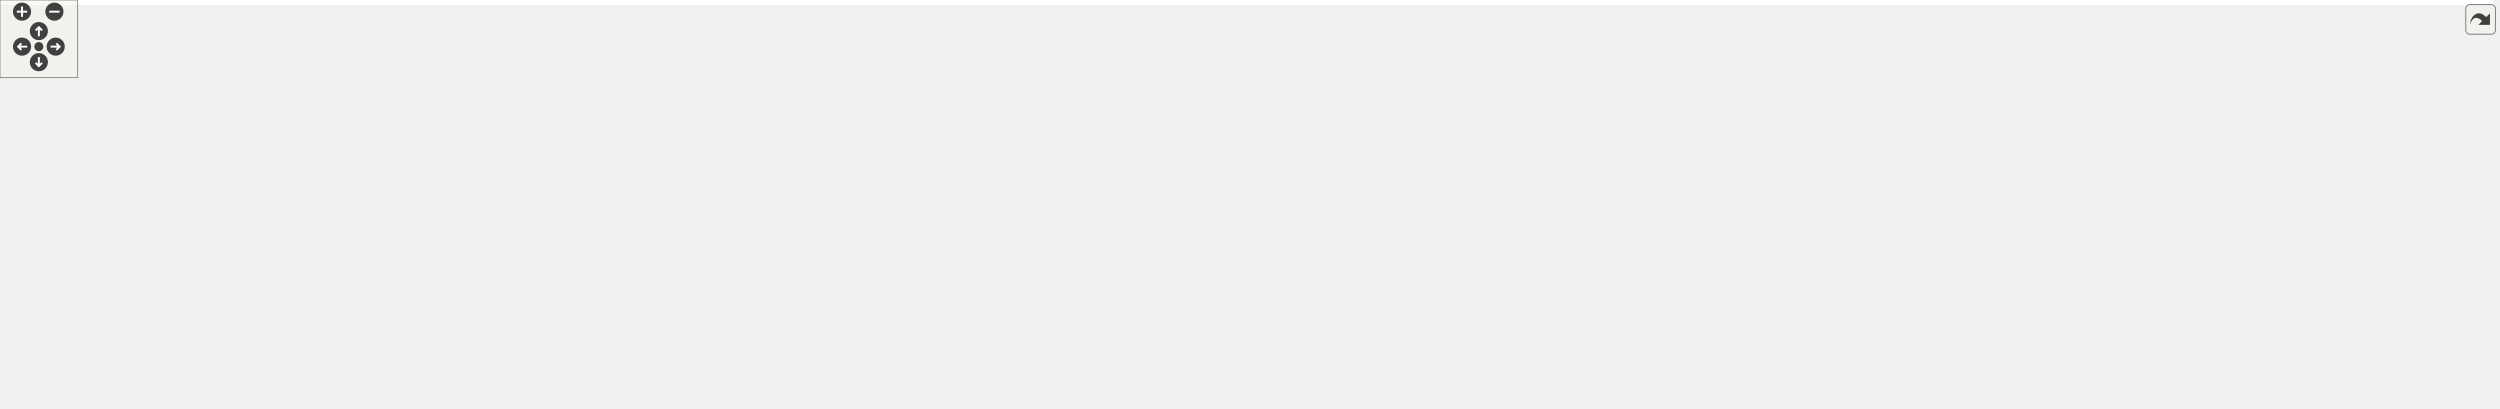
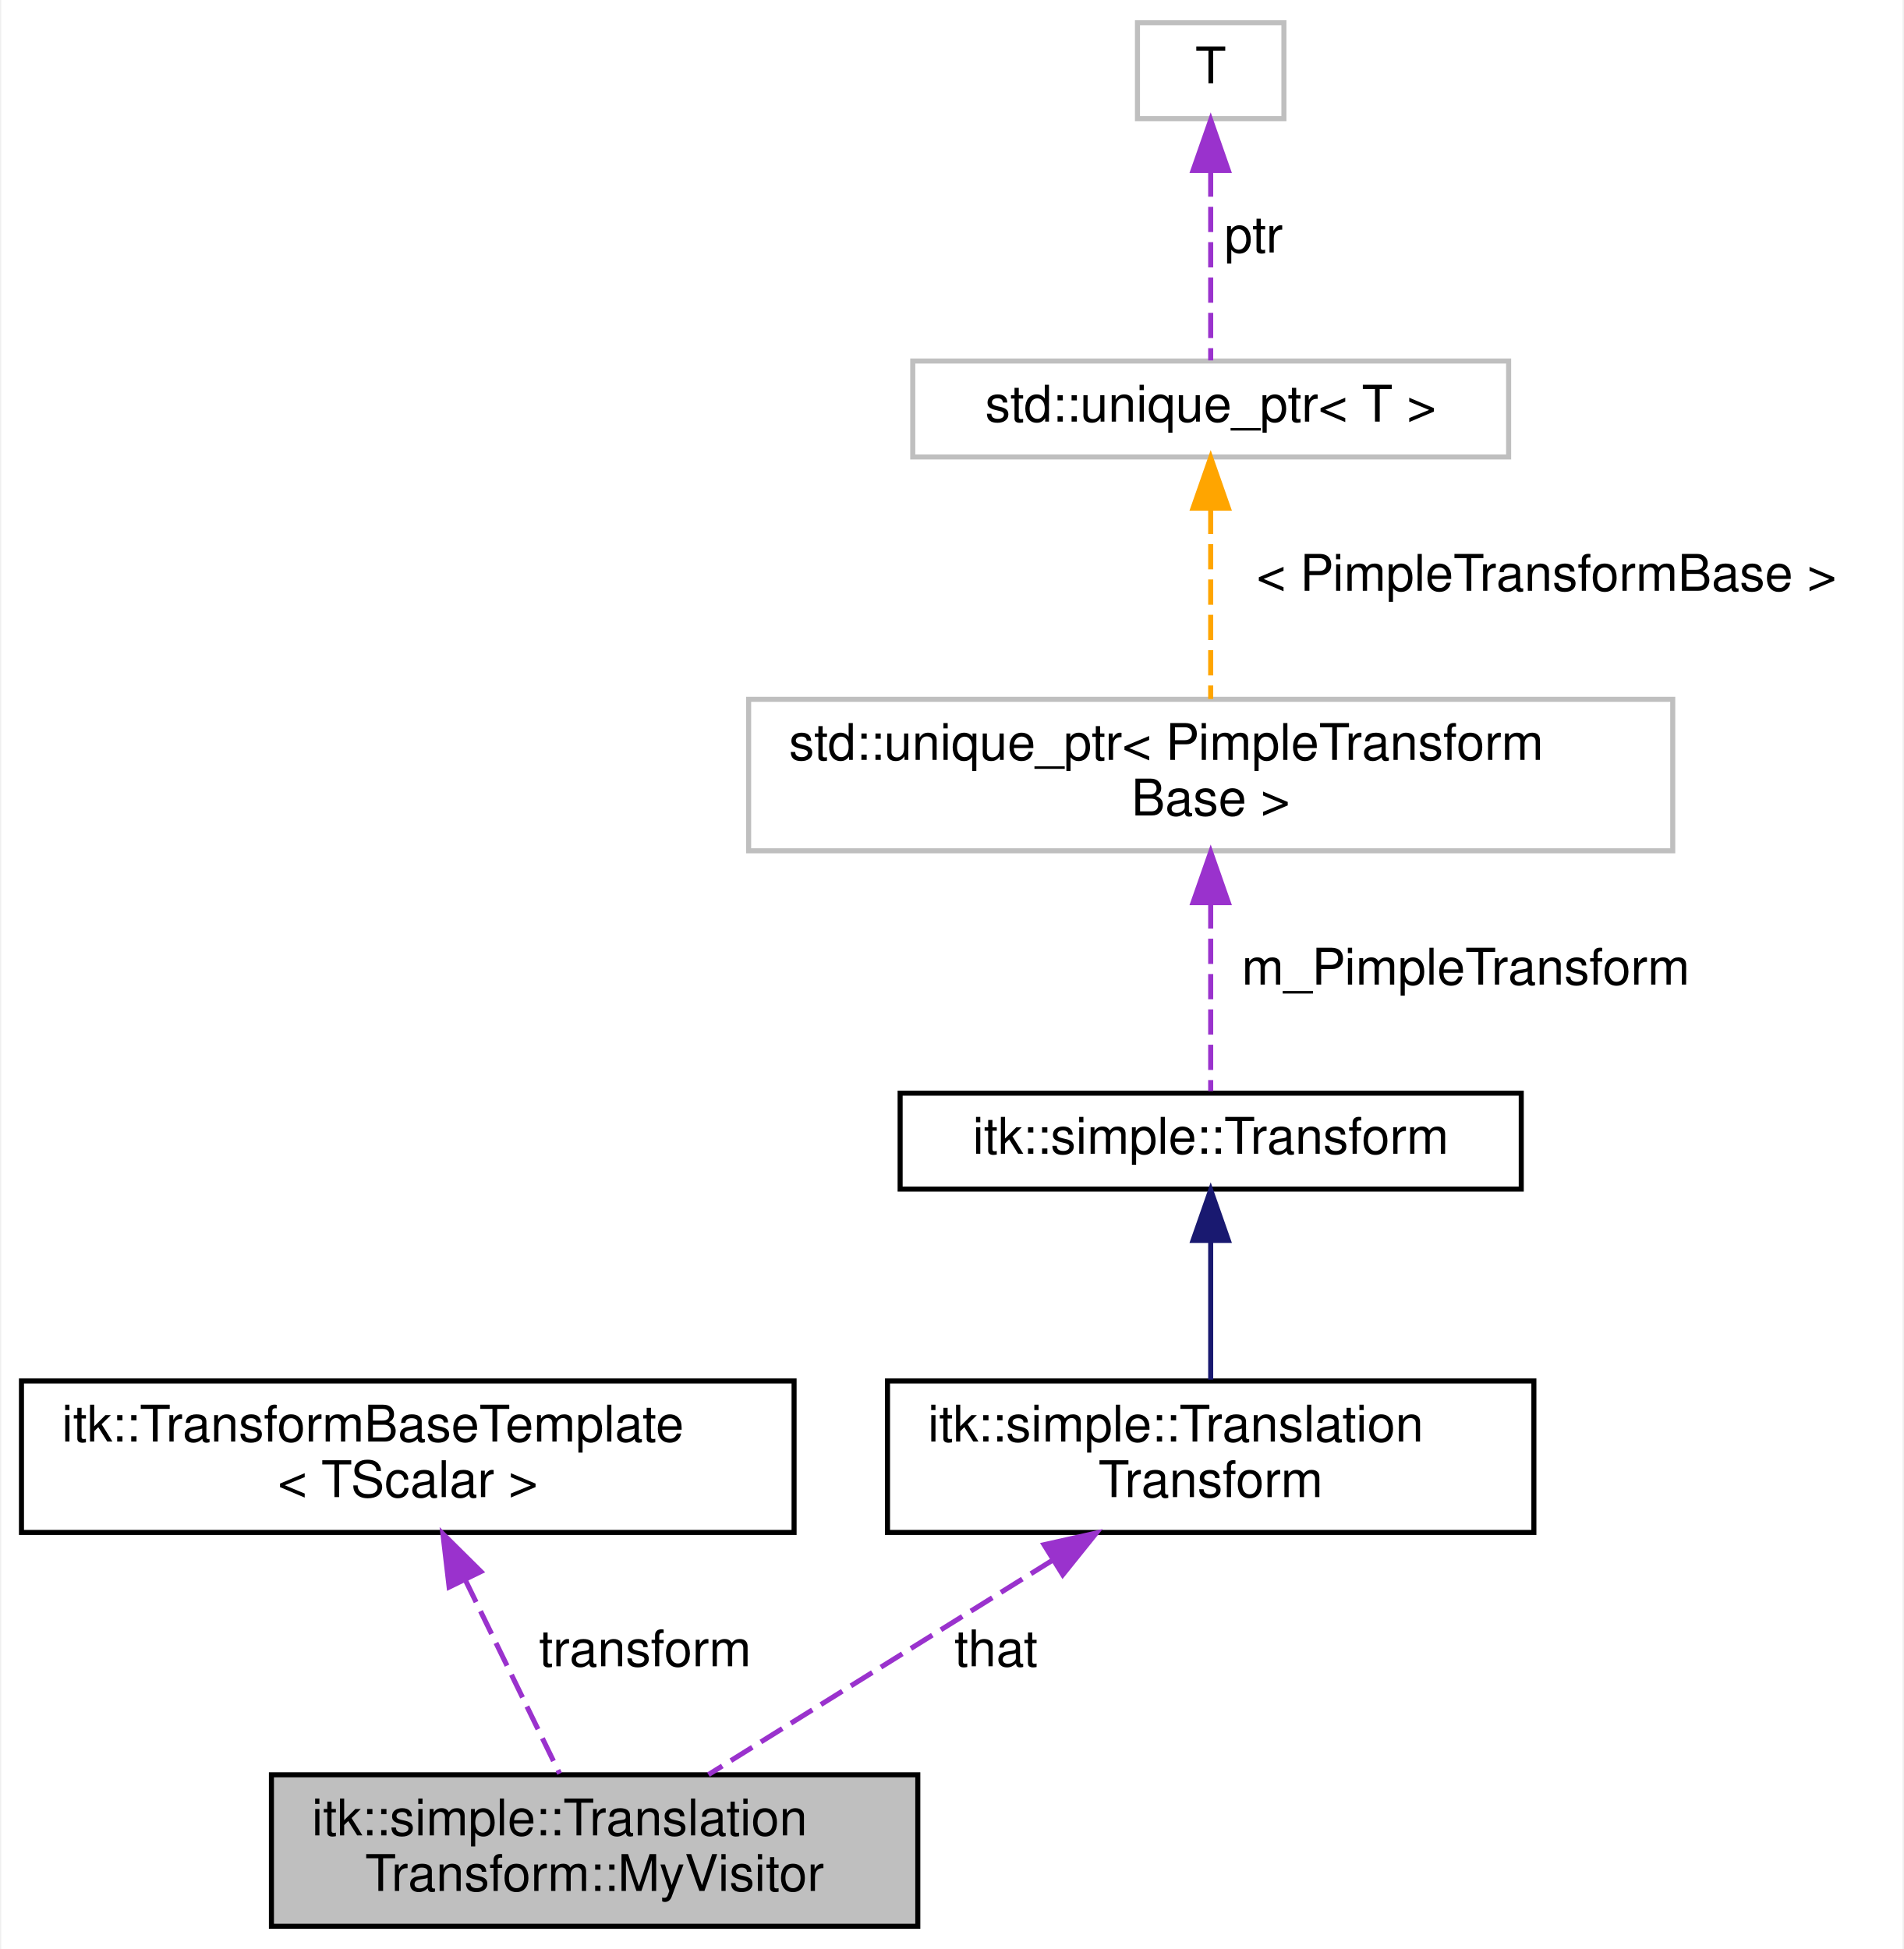
- <svg xmlns="http://www.w3.org/2000/svg" xmlns:xlink="http://www.w3.org/1999/xlink" id="main" version="1.1" xml:space="preserve">
-   <style type="text/css">
- .edge:hover path { stroke: red; }
- .edge:hover polygon { stroke: red; fill: red; }
- </style>
-   <defs>
-     <circle id="rim" cx="0" cy="0" r="7" />
-     <circle id="rim2" cx="0" cy="0" r="3.5" />
-     <g id="zoomPlus">
-       <use xlink:href="#rim" fill="#404040">
-         <set attributeName="fill" to="#808080" begin="zoomplus.mouseover" end="zoomplus.mouseout" />
-       </use>
-       <path d="M-4,0h8M0,-4v8" fill="none" stroke="white" stroke-width="1.5" pointer-events="none" />
-     </g>
-     <g id="zoomMin">
-       <use xlink:href="#rim" fill="#404040">
-         <set attributeName="fill" to="#808080" begin="zoomminus.mouseover" end="zoomminus.mouseout" />
-       </use>
-       <path d="M-4,0h8" fill="none" stroke="white" stroke-width="1.5" pointer-events="none" />
-     </g>
-     <g id="dirArrow">
-       <path fill="none" stroke="white" stroke-width="1.5" d="M0,-3.0v7 M-2.5,-0.5L0,-3.0L2.5,-0.5" />
-     </g>
-     <g id="resetDef">
-       <use xlink:href="#rim2" fill="#404040">
-         <set attributeName="fill" to="#808080" begin="reset.mouseover" end="reset.mouseout" />
-       </use>
-     </g>
-   </defs>
-   <svg id="graph" class="graph">
-     <g id="viewport">
-       <polygon fill="white" stroke="transparent" points="-4,4 -4,-254.5 1925,-254.5 1925,4 -4,4" />
-       <g id="node1" class="node">
-         <g id="a_node1">
-           <a xlink:title=" ">
-             <polygon fill="#bfbfbf" stroke="black" points="1793,-195 1793,-225 1921,-225 1921,-195 1793,-195" />
-             <text text-anchor="start" x="1801" y="-213" font-family="Helvetica,sans-Serif" font-size="10.00">itk::simple::Translation</text>
-             <text text-anchor="middle" x="1857" y="-202" font-family="Helvetica,sans-Serif" font-size="10.00">Transform::MyVisitor</text>
-           </a>
-         </g>
-       </g>
-       <g id="node2" class="node">
-         <g id="a_node2">
-           <a xlink:href="https://www.itk.org/Doxygen/html/classitk_1_1TransformBaseTemplate.html" xlink:title=" ">
-             <polygon fill="white" stroke="black" points="1552,-171 1552,-201 1705,-201 1705,-171 1552,-171" />
-             <text text-anchor="start" x="1560" y="-189" font-family="Helvetica,sans-Serif" font-size="10.00">itk::TransformBaseTemplate</text>
-             <text text-anchor="middle" x="1628.5" y="-178" font-family="Helvetica,sans-Serif" font-size="10.00">&lt; TParametersValueType &gt;</text>
-           </a>
-         </g>
-       </g>
-       <g id="edge1" class="edge">
-         <path fill="none" stroke="#9a32cd" stroke-dasharray="5,2" d="M1715.27,-192.14C1734.92,-193.81 1755.7,-195.78 1775,-198 1780.79,-198.67 1786.8,-199.43 1792.82,-200.24" />
-         <polygon fill="#9a32cd" stroke="#9a32cd" points="1715.36,-188.64 1705.11,-191.3 1714.79,-195.62 1715.36,-188.64" />
-         <text text-anchor="middle" x="1749" y="-201" font-family="Helvetica,sans-Serif" font-size="10.00"> transform</text>
-       </g>
-       <g id="node3" class="node">
-         <g id="a_node3">
-           <a xlink:href="https://www.itk.org/Doxygen/html/classitk_1_1Object.html" xlink:title=" ">
-             <polygon fill="white" stroke="black" points="1420,-99.5 1420,-118.5 1487,-118.5 1487,-99.5 1420,-99.5" />
-             <text text-anchor="middle" x="1453.5" y="-106.5" font-family="Helvetica,sans-Serif" font-size="10.00">itk::Object</text>
-           </a>
-         </g>
-       </g>
-       <g id="edge2" class="edge">
-         <path fill="none" stroke="midnightblue" d="M1485.35,-122.73C1515.83,-136.3 1562.31,-156.99 1593.75,-170.98" />
-         <polygon fill="midnightblue" stroke="midnightblue" points="1486.62,-119.47 1476.06,-118.6 1483.77,-125.86 1486.62,-119.47" />
-       </g>
-       <g id="node4" class="node">
-         <g id="a_node4">
-           <a xlink:href="https://www.itk.org/Doxygen/html/classitk_1_1LightObject.html" xlink:title=" ">
-             <polygon fill="white" stroke="black" points="1086,-39.5 1086,-58.5 1177,-58.5 1177,-39.5 1086,-39.5" />
-             <text text-anchor="middle" x="1131.5" y="-46.5" font-family="Helvetica,sans-Serif" font-size="10.00">itk::LightObject</text>
-           </a>
-         </g>
-       </g>
-       <g id="edge3" class="edge">
-         <path fill="none" stroke="midnightblue" d="M1187.5,-54.84C1236.73,-60.62 1310.69,-70.69 1374,-85 1391.1,-88.87 1409.89,-94.56 1424.8,-99.43" />
-         <polygon fill="midnightblue" stroke="midnightblue" points="1187.71,-51.34 1177.38,-53.67 1186.91,-58.29 1187.71,-51.34" />
-       </g>
-       <g id="node5" class="node">
-         <g id="a_node5">
-           <a xlink:title=" ">
-             <polygon fill="white" stroke="#bfbfbf" points="740.5,-38.5 740.5,-57.5 847.5,-57.5 847.5,-38.5 740.5,-38.5" />
-             <text text-anchor="middle" x="794" y="-45.5" font-family="Helvetica,sans-Serif" font-size="10.00">std::atomic&lt; int &gt;</text>
-           </a>
-         </g>
-       </g>
-       <g id="edge4" class="edge">
-         <path fill="none" stroke="#9a32cd" stroke-dasharray="5,2" d="M858.12,-48.19C924.52,-48.39 1027.32,-48.69 1085.79,-48.87" />
-         <polygon fill="#9a32cd" stroke="#9a32cd" points="857.8,-44.69 847.79,-48.16 857.78,-51.69 857.8,-44.69" />
-         <text text-anchor="middle" x="950.5" y="-52" font-family="Helvetica,sans-Serif" font-size="10.00"> m_ReferenceCount</text>
-       </g>
-       <g id="node6" class="node">
-         <g id="a_node6">
-           <a xlink:title="STL class.">
-             <polygon fill="white" stroke="#bfbfbf" points="460.5,-27.5 460.5,-46.5 560.5,-46.5 560.5,-27.5 460.5,-27.5" />
-             <text text-anchor="middle" x="510.5" y="-34.5" font-family="Helvetica,sans-Serif" font-size="10.00">std::atomic&lt; T &gt;</text>
-           </a>
-         </g>
-       </g>
-       <g id="edge5" class="edge">
-         <path fill="none" stroke="orange" stroke-dasharray="5,2" d="M570.58,-39.31C620.71,-41.27 691.98,-44.05 740.23,-45.94" />
-         <polygon fill="orange" stroke="orange" points="570.66,-35.81 560.53,-38.92 570.39,-42.8 570.66,-35.81" />
-         <text text-anchor="middle" x="656" y="-48" font-family="Helvetica,sans-Serif" font-size="10.00"> &lt; int &gt;</text>
-       </g>
-       <g id="node18" class="node">
-         <g id="a_node18">
-           <a xlink:href="https://www.itk.org/Doxygen/html/classitk_1_1TimeStamp.html" xlink:title=" ">
-             <polygon fill="white" stroke="black" points="904.5,-0.5 904.5,-19.5 996.5,-19.5 996.5,-0.5 904.5,-0.5" />
-             <text text-anchor="middle" x="950.5" y="-7.5" font-family="Helvetica,sans-Serif" font-size="10.00">itk::TimeStamp</text>
-           </a>
-         </g>
-       </g>
-       <g id="edge22" class="edge">
-         <path fill="none" stroke="#9a32cd" stroke-dasharray="5,2" d="M570.91,-29.21C581.58,-28 592.61,-26.86 603,-26 710.87,-17.04 838.09,-12.77 904.3,-11.03" />
-         <polygon fill="#9a32cd" stroke="#9a32cd" points="570.34,-25.76 560.82,-30.4 571.16,-32.71 570.34,-25.76" />
-         <text text-anchor="middle" x="656" y="-29" font-family="Helvetica,sans-Serif" font-size="10.00"> m_GlobalTimeStamp</text>
-       </g>
-       <g id="node7" class="node">
-         <g id="a_node7">
-           <a xlink:title=" ">
-             <polygon fill="white" stroke="#bfbfbf" points="0,-83.5 0,-102.5 29,-102.5 29,-83.5 0,-83.5" />
-             <text text-anchor="middle" x="14.5" y="-90.5" font-family="Helvetica,sans-Serif" font-size="10.00">T</text>
-           </a>
-         </g>
-       </g>
-       <g id="edge6" class="edge">
-         <path fill="none" stroke="#9a32cd" stroke-dasharray="5,2" d="M35.21,-77.3C39,-74.66 43.03,-72.1 47,-70 74.95,-55.19 82.9,-51.77 114,-46 236.9,-23.21 384.95,-28.27 460.27,-33.11" />
-         <polygon fill="#9a32cd" stroke="#9a32cd" points="32.9,-74.66 26.94,-83.42 37.06,-80.29 32.9,-74.66" />
-         <text text-anchor="middle" x="173" y="-49" font-family="Helvetica,sans-Serif" font-size="10.00"> ptr</text>
-       </g>
-       <g id="node11" class="node">
-         <g id="a_node11">
-           <a xlink:title="STL class.">
-             <polygon fill="white" stroke="#bfbfbf" points="122.5,-104.5 122.5,-123.5 223.5,-123.5 223.5,-104.5 122.5,-104.5" />
-             <text text-anchor="middle" x="173" y="-111.5" font-family="Helvetica,sans-Serif" font-size="10.00">std::map&lt; K, T &gt;</text>
-           </a>
-         </g>
-       </g>
-       <g id="edge12" class="edge">
-         <path fill="none" stroke="#9a32cd" stroke-dasharray="5,2" d="M39.19,-96.18C61.16,-99.13 94.54,-103.61 122.35,-107.34" />
-         <polygon fill="#9a32cd" stroke="#9a32cd" points="39.49,-92.69 29.11,-94.83 38.56,-99.63 39.49,-92.69" />
-         <text text-anchor="middle" x="71.5" y="-107" font-family="Helvetica,sans-Serif" font-size="10.00"> elements</text>
-       </g>
-       <g id="node13" class="node">
-         <g id="a_node13">
-           <a xlink:title="STL class.">
-             <polygon fill="white" stroke="#bfbfbf" points="114,-66.5 114,-85.5 232,-85.5 232,-66.5 114,-66.5" />
-             <text text-anchor="middle" x="173" y="-73.5" font-family="Helvetica,sans-Serif" font-size="10.00">std::shared_ptr&lt; T &gt;</text>
-           </a>
-         </g>
-       </g>
-       <g id="edge14" class="edge">
-         <path fill="none" stroke="#9a32cd" stroke-dasharray="5,2" d="M38.41,-81.59C41.25,-80.54 44.15,-79.64 47,-79 68.5,-74.17 92.6,-72.7 113.86,-72.68" />
-         <polygon fill="#9a32cd" stroke="#9a32cd" points="37.04,-78.37 29.21,-85.5 39.78,-84.81 37.04,-78.37" />
-         <text text-anchor="middle" x="71.5" y="-82" font-family="Helvetica,sans-Serif" font-size="10.00"> ptr</text>
-       </g>
-       <g id="node14" class="node">
-         <g id="a_node14">
-           <a xlink:title="STL class.">
-             <polygon fill="white" stroke="#bfbfbf" points="735,-142.5 735,-161.5 853,-161.5 853,-142.5 735,-142.5" />
-             <text text-anchor="middle" x="794" y="-149.5" font-family="Helvetica,sans-Serif" font-size="10.00">std::unique_ptr&lt; T &gt;</text>
-           </a>
-         </g>
-       </g>
-       <g id="edge16" class="edge">
-         <path fill="none" stroke="#9a32cd" stroke-dasharray="5,2" d="M32.37,-109.43C36.84,-113.04 41.86,-116.53 47,-119 74.42,-132.18 83.79,-129.45 114,-133 342.39,-159.84 616.81,-156.82 734.62,-153.85" />
-         <polygon fill="#9a32cd" stroke="#9a32cd" points="34.39,-106.54 24.57,-102.54 29.75,-111.78 34.39,-106.54" />
-         <text text-anchor="middle" x="334" y="-157" font-family="Helvetica,sans-Serif" font-size="10.00"> ptr</text>
-       </g>
-       <g id="node8" class="node">
-         <g id="a_node8">
-           <a xlink:title=" ">
-             <polygon fill="white" stroke="#bfbfbf" points="1065.5,-78 1065.5,-108 1197.5,-108 1197.5,-78 1065.5,-78" />
-             <text text-anchor="start" x="1073.5" y="-96" font-family="Helvetica,sans-Serif" font-size="10.00">std::unique_ptr&lt; itk</text>
-             <text text-anchor="middle" x="1131.5" y="-85" font-family="Helvetica,sans-Serif" font-size="10.00">::MetaDataDictionary &gt;</text>
-           </a>
-         </g>
-       </g>
-       <g id="edge7" class="edge">
-         <path fill="none" stroke="#9a32cd" stroke-dasharray="5,2" d="M1207.76,-89.12C1255.51,-87.62 1318.52,-87.4 1374,-93 1389.22,-94.54 1405.86,-97.71 1419.88,-100.82" />
-         <polygon fill="#9a32cd" stroke="#9a32cd" points="1207.38,-85.63 1197.51,-89.47 1207.62,-92.63 1207.38,-85.63" />
-         <text text-anchor="middle" x="1307.5" y="-96" font-family="Helvetica,sans-Serif" font-size="10.00"> m_MetaDataDictionary</text>
-       </g>
-       <g id="node9" class="node">
-         <g id="a_node9">
-           <a xlink:href="https://www.itk.org/Doxygen/html/classitk_1_1MetaDataDictionary.html" xlink:title=" ">
-             <polygon fill="white" stroke="black" points="727,-76.5 727,-95.5 861,-95.5 861,-76.5 727,-76.5" />
-             <text text-anchor="middle" x="794" y="-83.5" font-family="Helvetica,sans-Serif" font-size="10.00">itk::MetaDataDictionary</text>
-           </a>
-         </g>
-       </g>
-       <g id="edge8" class="edge">
-         <path fill="none" stroke="#9a32cd" stroke-dasharray="5,2" d="M871.23,-85.05C873.85,-85.03 876.45,-85.02 879,-85 942.55,-84.62 958.49,-82.66 1022,-85 1036.06,-85.52 1051.13,-86.41 1065.42,-87.42" />
-         <polygon fill="#9a32cd" stroke="#9a32cd" points="871,-81.55 861.03,-85.14 871.06,-88.55 871,-81.55" />
-         <text text-anchor="middle" x="950.5" y="-88" font-family="Helvetica,sans-Serif" font-size="10.00"> ptr</text>
-       </g>
-       <g id="node10" class="node">
-         <g id="a_node10">
-           <a xlink:title=" ">
-             <polygon fill="white" stroke="#bfbfbf" points="436,-71 436,-101 585,-101 585,-71 436,-71" />
-             <text text-anchor="start" x="444" y="-89" font-family="Helvetica,sans-Serif" font-size="10.00">std::shared_ptr&lt; MetaData</text>
-             <text text-anchor="middle" x="510.5" y="-78" font-family="Helvetica,sans-Serif" font-size="10.00">DictionaryMapType &gt;</text>
-           </a>
-         </g>
-       </g>
-       <g id="edge9" class="edge">
-         <path fill="none" stroke="#9a32cd" stroke-dasharray="5,2" d="M595.29,-86C637.24,-86 687.31,-86 726.57,-86" />
-         <polygon fill="#9a32cd" stroke="#9a32cd" points="595.09,-82.5 585.09,-86 595.09,-89.5 595.09,-82.5" />
-         <text text-anchor="middle" x="656" y="-89" font-family="Helvetica,sans-Serif" font-size="10.00"> m_Dictionary</text>
-       </g>
-       <g id="edge10" class="edge">
-         <path fill="none" stroke="#9a32cd" stroke-dasharray="5,2" d="M233.71,-109.02C290.23,-104.3 375.21,-97.21 435.9,-92.14" />
-         <polygon fill="#9a32cd" stroke="#9a32cd" points="233.18,-105.55 223.5,-109.87 233.76,-112.52 233.18,-105.55" />
-         <text text-anchor="middle" x="334" y="-111" font-family="Helvetica,sans-Serif" font-size="10.00"> ptr</text>
-       </g>
-       <g id="node12" class="node">
-         <g id="a_node12">
-           <a xlink:title=" ">
-             <polygon fill="white" stroke="#bfbfbf" points="0,-175.5 0,-194.5 29,-194.5 29,-175.5 0,-175.5" />
-             <text text-anchor="middle" x="14.5" y="-182.5" font-family="Helvetica,sans-Serif" font-size="10.00">K</text>
-           </a>
-         </g>
-       </g>
-       <g id="edge11" class="edge">
-         <path fill="none" stroke="#9a32cd" stroke-dasharray="5,2" d="M38.45,-174.59C68.74,-160.85 121.64,-136.85 150.94,-123.55" />
-         <polygon fill="#9a32cd" stroke="#9a32cd" points="36.78,-171.5 29.11,-178.82 39.67,-177.88 36.78,-171.5" />
-         <text text-anchor="middle" x="71.5" y="-173" font-family="Helvetica,sans-Serif" font-size="10.00"> keys</text>
-       </g>
-       <g id="edge13" class="edge">
-         <path fill="none" stroke="orange" stroke-dasharray="5,2" d="M242.36,-75.67C291.29,-75.72 358.73,-76.37 418,-79 423.73,-79.25 429.66,-79.58 435.61,-79.94" />
-         <polygon fill="orange" stroke="orange" points="242.2,-72.17 232.2,-75.67 242.2,-79.17 242.2,-72.17" />
-         <text text-anchor="middle" x="334" y="-82" font-family="Helvetica,sans-Serif" font-size="10.00"> &lt; MetaDataDictionaryMapType &gt;</text>
-       </g>
-       <g id="edge15" class="edge">
-         <path fill="none" stroke="orange" stroke-dasharray="5,2" d="M839.81,-139.96C852.43,-136.8 866.21,-133.56 879,-131 941.89,-118.42 1014.38,-107.88 1065.33,-101.12" />
-         <polygon fill="orange" stroke="orange" points="838.81,-136.6 829.98,-142.47 840.53,-143.39 838.81,-136.6" />
-         <text text-anchor="middle" x="950.5" y="-134" font-family="Helvetica,sans-Serif" font-size="10.00"> &lt; itk::MetaDataDictionary &gt;</text>
-       </g>
-       <g id="node17" class="node">
-         <g id="a_node17">
-           <a xlink:title=" ">
-             <polygon fill="white" stroke="#bfbfbf" points="1063,-127 1063,-157 1200,-157 1200,-127 1063,-127" />
-             <text text-anchor="start" x="1071" y="-145" font-family="Helvetica,sans-Serif" font-size="10.00">std::unique_ptr&lt; Subject</text>
-             <text text-anchor="middle" x="1131.5" y="-134" font-family="Helvetica,sans-Serif" font-size="10.00">Implementation &gt;</text>
-           </a>
-         </g>
-       </g>
-       <g id="edge20" class="edge">
-         <path fill="none" stroke="orange" stroke-dasharray="5,2" d="M863.26,-149.97C921.47,-148.23 1004.7,-145.75 1062.76,-144.02" />
-         <polygon fill="orange" stroke="orange" points="862.95,-146.47 853.06,-150.27 863.16,-153.47 862.95,-146.47" />
-         <text text-anchor="middle" x="950.5" y="-153" font-family="Helvetica,sans-Serif" font-size="10.00"> &lt; SubjectImplementation &gt;</text>
-       </g>
-       <g id="node21" class="node">
-         <g id="a_node21">
-           <a xlink:title=" ">
-             <polygon fill="white" stroke="#bfbfbf" points="1040,-217 1040,-247 1223,-247 1223,-217 1040,-217" />
-             <text text-anchor="start" x="1048" y="-235" font-family="Helvetica,sans-Serif" font-size="10.00">std::unique_ptr&lt; PimpleTransform</text>
-             <text text-anchor="middle" x="1131.5" y="-224" font-family="Helvetica,sans-Serif" font-size="10.00">Base &gt;</text>
-           </a>
-         </g>
-       </g>
-       <g id="edge27" class="edge">
-         <path fill="none" stroke="orange" stroke-dasharray="5,2" d="M845.01,-163.92C904.25,-178.05 1003.01,-201.6 1067.45,-216.96" />
-         <polygon fill="orange" stroke="orange" points="845.68,-160.49 835.14,-161.57 844.05,-167.29 845.68,-160.49" />
-         <text text-anchor="middle" x="950.5" y="-210" font-family="Helvetica,sans-Serif" font-size="10.00"> &lt; PimpleTransformBase &gt;</text>
-       </g>
-       <g id="node15" class="node">
-         <g id="a_node15">
-           <a xlink:title="STL class.">
-             <polygon fill="white" stroke="#bfbfbf" points="1099,-176.5 1099,-195.5 1164,-195.5 1164,-176.5 1099,-176.5" />
-             <text text-anchor="middle" x="1131.5" y="-183.5" font-family="Helvetica,sans-Serif" font-size="10.00">std::string</text>
-           </a>
-         </g>
-       </g>
-       <g id="edge23" class="edge">
-         <path fill="none" stroke="#9a32cd" stroke-dasharray="5,2" d="M1174.34,-186C1257.83,-186 1446.14,-186 1551.85,-186" />
-         <polygon fill="#9a32cd" stroke="#9a32cd" points="1174.22,-182.5 1164.22,-186 1174.22,-189.5 1174.22,-182.5" />
-         <text text-anchor="middle" x="1453.5" y="-200" font-family="Helvetica,sans-Serif" font-size="10.00"> m_InputSpaceName</text>
-         <text text-anchor="middle" x="1453.5" y="-189" font-family="Helvetica,sans-Serif" font-size="10.00">m_OutputSpaceName</text>
-       </g>
-       <g id="edge17" class="edge">
-         <path fill="none" stroke="#9a32cd" stroke-dasharray="5,2" d="M1173.81,-177.36C1189.29,-173.99 1206.99,-169.99 1223,-166 1231.06,-163.99 1232.9,-162.82 1241,-161 1299.53,-147.84 1316.07,-153.57 1374,-138 1393.22,-132.83 1414.35,-124.89 1429.84,-118.62" />
-         <polygon fill="#9a32cd" stroke="#9a32cd" points="1173.05,-173.94 1164.01,-179.47 1174.52,-180.78 1173.05,-173.94" />
-         <text text-anchor="middle" x="1307.5" y="-164" font-family="Helvetica,sans-Serif" font-size="10.00"> m_ObjectName</text>
-       </g>
-       <g id="node16" class="node">
-         <g id="a_node16">
-           <a xlink:title="STL class.">
-             <polygon fill="white" stroke="#bfbfbf" points="742,-197 742,-227 846,-227 846,-197 742,-197" />
-             <text text-anchor="start" x="750" y="-215" font-family="Helvetica,sans-Serif" font-size="10.00">std::basic_string&lt;</text>
-             <text text-anchor="middle" x="794" y="-204" font-family="Helvetica,sans-Serif" font-size="10.00"> char &gt;</text>
-           </a>
-         </g>
-       </g>
-       <g id="edge18" class="edge">
-         <path fill="none" stroke="midnightblue" d="M856.49,-209.02C902.19,-206.6 966.04,-202.82 1022,-198 1047.87,-195.77 1077.12,-192.49 1098.73,-189.92" />
-         <polygon fill="midnightblue" stroke="midnightblue" points="856.24,-205.52 846.44,-209.54 856.61,-212.52 856.24,-205.52" />
-       </g>
-       <g id="edge19" class="edge">
-         <path fill="none" stroke="#9a32cd" stroke-dasharray="5,2" d="M1210.37,-130.73C1220.66,-129.39 1231.08,-128.11 1241,-127 1304.18,-119.95 1378.24,-114.23 1419.84,-111.25" />
-         <polygon fill="#9a32cd" stroke="#9a32cd" points="1209.6,-127.3 1200.15,-132.09 1210.52,-134.24 1209.6,-127.3" />
-         <text text-anchor="middle" x="1307.5" y="-130" font-family="Helvetica,sans-Serif" font-size="10.00"> m_SubjectImplementation</text>
-       </g>
-       <g id="edge21" class="edge">
-         <path fill="none" stroke="#9a32cd" stroke-dasharray="5,2" d="M1006.62,-6.13C1089.94,-2.47 1251.24,-3.99 1374,-58 1399.29,-69.13 1425.61,-87.97 1440.44,-99.37" />
-         <polygon fill="#9a32cd" stroke="#9a32cd" points="1006.43,-2.64 996.61,-6.61 1006.77,-9.63 1006.43,-2.64" />
-         <text text-anchor="middle" x="1131.5" y="-20" font-family="Helvetica,sans-Serif" font-size="10.00"> m_MTime</text>
-       </g>
-       <g id="node19" class="node">
-         <g id="a_node19">
-           <a xlink:href="classitk_1_1simple_1_1TranslationTransform.html" target="_top" xlink:title="Translation of a 2D or 3D coordinate space.">
-             <polygon fill="white" stroke="black" points="1564.5,-220 1564.5,-250 1692.5,-250 1692.5,-220 1564.5,-220" />
-             <text text-anchor="start" x="1572.5" y="-238" font-family="Helvetica,sans-Serif" font-size="10.00">itk::simple::Translation</text>
-             <text text-anchor="middle" x="1628.5" y="-227" font-family="Helvetica,sans-Serif" font-size="10.00">Transform</text>
-           </a>
-         </g>
-       </g>
-       <g id="edge24" class="edge">
-         <path fill="none" stroke="#9a32cd" stroke-dasharray="5,2" d="M1702.69,-226.92C1731.76,-223.71 1764.86,-220.06 1792.85,-216.97" />
-         <polygon fill="#9a32cd" stroke="#9a32cd" points="1702.15,-223.46 1692.59,-228.04 1702.92,-230.42 1702.15,-223.46" />
-         <text text-anchor="middle" x="1749" y="-227" font-family="Helvetica,sans-Serif" font-size="10.00"> that</text>
-       </g>
-       <g id="node20" class="node">
-         <g id="a_node20">
-           <a xlink:href="classitk_1_1simple_1_1Transform.html" target="_top" xlink:title="A simplified wrapper around a variety of ITK transforms.">
-             <polygon fill="white" stroke="black" points="1392,-226.5 1392,-245.5 1515,-245.5 1515,-226.5 1392,-226.5" />
-             <text text-anchor="middle" x="1453.5" y="-233.5" font-family="Helvetica,sans-Serif" font-size="10.00">itk::simple::Transform</text>
-           </a>
-         </g>
-       </g>
-       <g id="edge25" class="edge">
-         <path fill="none" stroke="midnightblue" d="M1525.27,-235.59C1538.23,-235.52 1551.67,-235.44 1564.39,-235.36" />
-         <polygon fill="midnightblue" stroke="midnightblue" points="1524.99,-232.09 1515.01,-235.65 1525.03,-239.09 1524.99,-232.09" />
-       </g>
-       <g id="edge26" class="edge">
-         <path fill="none" stroke="#9a32cd" stroke-dasharray="5,2" d="M1233.6,-233.26C1285.59,-233.91 1347.22,-234.68 1391.82,-235.24" />
-         <polygon fill="#9a32cd" stroke="#9a32cd" points="1233.39,-229.76 1223.34,-233.14 1233.3,-236.76 1233.39,-229.76" />
-         <text text-anchor="middle" x="1307.5" y="-237" font-family="Helvetica,sans-Serif" font-size="10.00"> m_PimpleTransform</text>
+ <svg xmlns="http://www.w3.org/2000/svg" xmlns:xlink="http://www.w3.org/1999/xlink" width="377pt" height="386pt" viewBox="0.00 0.00 376.50 386.00">
+   <g id="graph0" class="graph" transform="scale(1 1) rotate(0) translate(4 382)">
+     <polygon fill="white" stroke="transparent" points="-4,4 -4,-382 372.5,-382 372.5,4 -4,4" />
+     <g id="node1" class="node">
+       <g id="a_node1">
+         <a xlink:title=" ">
+           <polygon fill="#bfbfbf" stroke="black" points="49.5,-0.5 49.5,-30.5 177.5,-30.5 177.5,-0.5 49.5,-0.5" />
+           <text text-anchor="start" x="57.5" y="-18.5" font-family="Helvetica,sans-Serif" font-size="10.00">itk::simple::Translation</text>
+           <text text-anchor="middle" x="113.5" y="-7.5" font-family="Helvetica,sans-Serif" font-size="10.00">Transform::MyVisitor</text>
+         </a>
      </g>
    </g>
-   </svg>
-   <g id="navigator" transform="translate(0 0)" fill="#404254">
-     <rect fill="#f2f5e9" fill-opacity="0.5" stroke="#606060" stroke-width=".5" x="0" y="0" width="60" height="60" />
-     <use id="zoomplus" xlink:href="#zoomPlus" x="17" y="9" />
-     <use id="zoomminus" xlink:href="#zoomMin" x="42" y="9" />
-     <use id="reset" xlink:href="#resetDef" x="30" y="36" />
-     <g id="arrowUp" xlink:href="#dirArrow" transform="translate(30 24)">
-       <use xlink:href="#rim" fill="#404040">
-         <set attributeName="fill" to="#808080" begin="arrowUp.mouseover" end="arrowUp.mouseout" />
-       </use>
-       <path fill="none" stroke="white" stroke-width="1.5" d="M0,-3.0v7 M-2.5,-0.5L0,-3.0L2.5,-0.5" />
+     <g id="node2" class="node">
+       <g id="a_node2">
+         <a xlink:href="classitk_1_1TransformBaseTemplate.html" target="_top" xlink:title=" ">
+           <polygon fill="white" stroke="black" points="0,-78.5 0,-108.5 153,-108.5 153,-78.5 0,-78.5" />
+           <text text-anchor="start" x="8" y="-96.5" font-family="Helvetica,sans-Serif" font-size="10.00">itk::TransformBaseTemplate</text>
+           <text text-anchor="middle" x="76.5" y="-85.5" font-family="Helvetica,sans-Serif" font-size="10.00">&lt; TScalar &gt;</text>
+         </a>
+       </g>
    </g>
-     <g id="arrowRight" xlink:href="#dirArrow" transform="rotate(90) translate(36 -43)">
-       <use xlink:href="#rim" fill="#404040">
-         <set attributeName="fill" to="#808080" begin="arrowRight.mouseover" end="arrowRight.mouseout" />
-       </use>
-       <path fill="none" stroke="white" stroke-width="1.5" d="M0,-3.0v7 M-2.5,-0.5L0,-3.0L2.5,-0.5" />
+     <g id="edge1" class="edge">
+       <path fill="none" stroke="#9a32cd" stroke-dasharray="5,2" d="M87.84,-69.2C93.96,-56.64 101.31,-41.54 106.57,-30.73" />
+       <polygon fill="#9a32cd" stroke="#9a32cd" points="84.69,-67.68 83.46,-78.2 90.98,-70.75 84.69,-67.68" />
+       <text text-anchor="middle" x="123.5" y="-52" font-family="Helvetica,sans-Serif" font-size="10.00"> transform</text>
    </g>
-     <g id="arrowDown" xlink:href="#dirArrow" transform="rotate(180) translate(-30 -48)">
-       <use xlink:href="#rim" fill="#404040">
-         <set attributeName="fill" to="#808080" begin="arrowDown.mouseover" end="arrowDown.mouseout" />
-       </use>
-       <path fill="none" stroke="white" stroke-width="1.5" d="M0,-3.0v7 M-2.5,-0.5L0,-3.0L2.5,-0.5" />
+     <g id="node3" class="node">
+       <g id="a_node3">
+         <a xlink:href="classitk_1_1simple_1_1TranslationTransform.html" target="_top" xlink:title="Translation of a 2D or 3D coordinate space.">
+           <polygon fill="white" stroke="black" points="171.5,-78.5 171.5,-108.5 299.5,-108.5 299.5,-78.5 171.5,-78.5" />
+           <text text-anchor="start" x="179.5" y="-96.5" font-family="Helvetica,sans-Serif" font-size="10.00">itk::simple::Translation</text>
+           <text text-anchor="middle" x="235.5" y="-85.5" font-family="Helvetica,sans-Serif" font-size="10.00">Transform</text>
+         </a>
+       </g>
    </g>
-     <g id="arrowLeft" xlink:href="#dirArrow" transform="rotate(270) translate(-36 17)">
-       <use xlink:href="#rim" fill="#404040">
-         <set attributeName="fill" to="#808080" begin="arrowLeft.mouseover" end="arrowLeft.mouseout" />
-       </use>
-       <path fill="none" stroke="white" stroke-width="1.5" d="M0,-3.0v7 M-2.5,-0.5L0,-3.0L2.5,-0.5" />
+     <g id="edge2" class="edge">
+       <path fill="none" stroke="#9a32cd" stroke-dasharray="5,2" d="M204.14,-72.97C182.85,-59.7 155.18,-42.46 136.04,-30.54" />
+       <polygon fill="#9a32cd" stroke="#9a32cd" points="202.5,-76.07 212.84,-78.38 206.2,-70.12 202.5,-76.07" />
+       <text text-anchor="middle" x="193" y="-52" font-family="Helvetica,sans-Serif" font-size="10.00"> that</text>
+     </g>
+     <g id="node4" class="node">
+       <g id="a_node4">
+         <a xlink:href="classitk_1_1simple_1_1Transform.html" target="_top" xlink:title="A simplified wrapper around a variety of ITK transforms.">
+           <polygon fill="white" stroke="black" points="174,-146.5 174,-165.5 297,-165.5 297,-146.5 174,-146.5" />
+           <text text-anchor="middle" x="235.5" y="-153.5" font-family="Helvetica,sans-Serif" font-size="10.00">itk::simple::Transform</text>
+         </a>
+       </g>
+     </g>
+     <g id="edge3" class="edge">
+       <path fill="none" stroke="midnightblue" d="M235.5,-136.22C235.5,-127.36 235.5,-116.96 235.5,-108.76" />
+       <polygon fill="midnightblue" stroke="midnightblue" points="232,-136.33 235.5,-146.33 239,-136.33 232,-136.33" />
+     </g>
+     <g id="node5" class="node">
+       <g id="a_node5">
+         <a xlink:title=" ">
+           <polygon fill="white" stroke="#bfbfbf" points="144,-213.5 144,-243.5 327,-243.5 327,-213.5 144,-213.5" />
+           <text text-anchor="start" x="152" y="-231.5" font-family="Helvetica,sans-Serif" font-size="10.00">std::unique_ptr&lt; PimpleTransform</text>
+           <text text-anchor="middle" x="235.5" y="-220.5" font-family="Helvetica,sans-Serif" font-size="10.00">Base &gt;</text>
+         </a>
+       </g>
+     </g>
+     <g id="edge4" class="edge">
+       <path fill="none" stroke="#9a32cd" stroke-dasharray="5,2" d="M235.5,-203.09C235.5,-190.21 235.5,-175.2 235.5,-165.89" />
+       <polygon fill="#9a32cd" stroke="#9a32cd" points="232,-203.23 235.5,-213.23 239,-203.23 232,-203.23" />
+       <text text-anchor="middle" x="286" y="-187" font-family="Helvetica,sans-Serif" font-size="10.00"> m_PimpleTransform</text>
+     </g>
+     <g id="node6" class="node">
+       <g id="a_node6">
+         <a xlink:title="STL class.">
+           <polygon fill="white" stroke="#bfbfbf" points="176.5,-291.5 176.5,-310.5 294.5,-310.5 294.5,-291.5 176.5,-291.5" />
+           <text text-anchor="middle" x="235.5" y="-298.5" font-family="Helvetica,sans-Serif" font-size="10.00">std::unique_ptr&lt; T &gt;</text>
+         </a>
+       </g>
+     </g>
+     <g id="edge5" class="edge">
+       <path fill="none" stroke="orange" stroke-dasharray="5,2" d="M235.5,-281.24C235.5,-269.41 235.5,-254.38 235.5,-243.58" />
+       <polygon fill="orange" stroke="orange" points="232,-281.36 235.5,-291.36 239,-281.36 232,-281.36" />
+       <text text-anchor="middle" x="302" y="-265" font-family="Helvetica,sans-Serif" font-size="10.00"> &lt; PimpleTransformBase &gt;</text>
+     </g>
+     <g id="node7" class="node">
+       <g id="a_node7">
+         <a xlink:title=" ">
+           <polygon fill="white" stroke="#bfbfbf" points="221,-358.5 221,-377.5 250,-377.5 250,-358.5 221,-358.5" />
+           <text text-anchor="middle" x="235.5" y="-365.5" font-family="Helvetica,sans-Serif" font-size="10.00">T</text>
+         </a>
+       </g>
+     </g>
+     <g id="edge6" class="edge">
+       <path fill="none" stroke="#9a32cd" stroke-dasharray="5,2" d="M235.5,-348.04C235.5,-335.67 235.5,-320.12 235.5,-310.63" />
+       <polygon fill="#9a32cd" stroke="#9a32cd" points="232,-348.23 235.5,-358.23 239,-348.23 232,-348.23" />
+       <text text-anchor="middle" x="244" y="-332" font-family="Helvetica,sans-Serif" font-size="10.00"> ptr</text>
    </g>
  </g>
-   <svg viewBox="0 0 15 15" width="100%" height="30px" preserveAspectRatio="xMaxYMin meet">
-     <g id="arrow_out" transform="scale(0.3 0.3)">
-       <a xlink:href="structitk_1_1simple_1_1TranslationTransform_1_1MyVisitor__coll__graph_org.svg" target="_base">
-         <rect id="button" ry="5" rx="5" y="6" x="6" height="38" width="38" fill="#f2f5e9" fill-opacity="0.5" stroke="#606060" stroke-width="1.0" />
-         <path id="arrow" d="M 11.5,31.437 C 11.94,20.098 22.043,11.323 32.159,21.979 L 37.069,17.246 C 37.069,17.246 37.088,32 37.088,32 L 22.16,31.978 C 22.16,31.978 26.998,27.14 26.998,27.14 C 18.529,18.264 13.292,25.23 11.5,31.437 z" style="fill:#404040;" />
-       </a>
-     </g>
-   </svg>
</svg>
